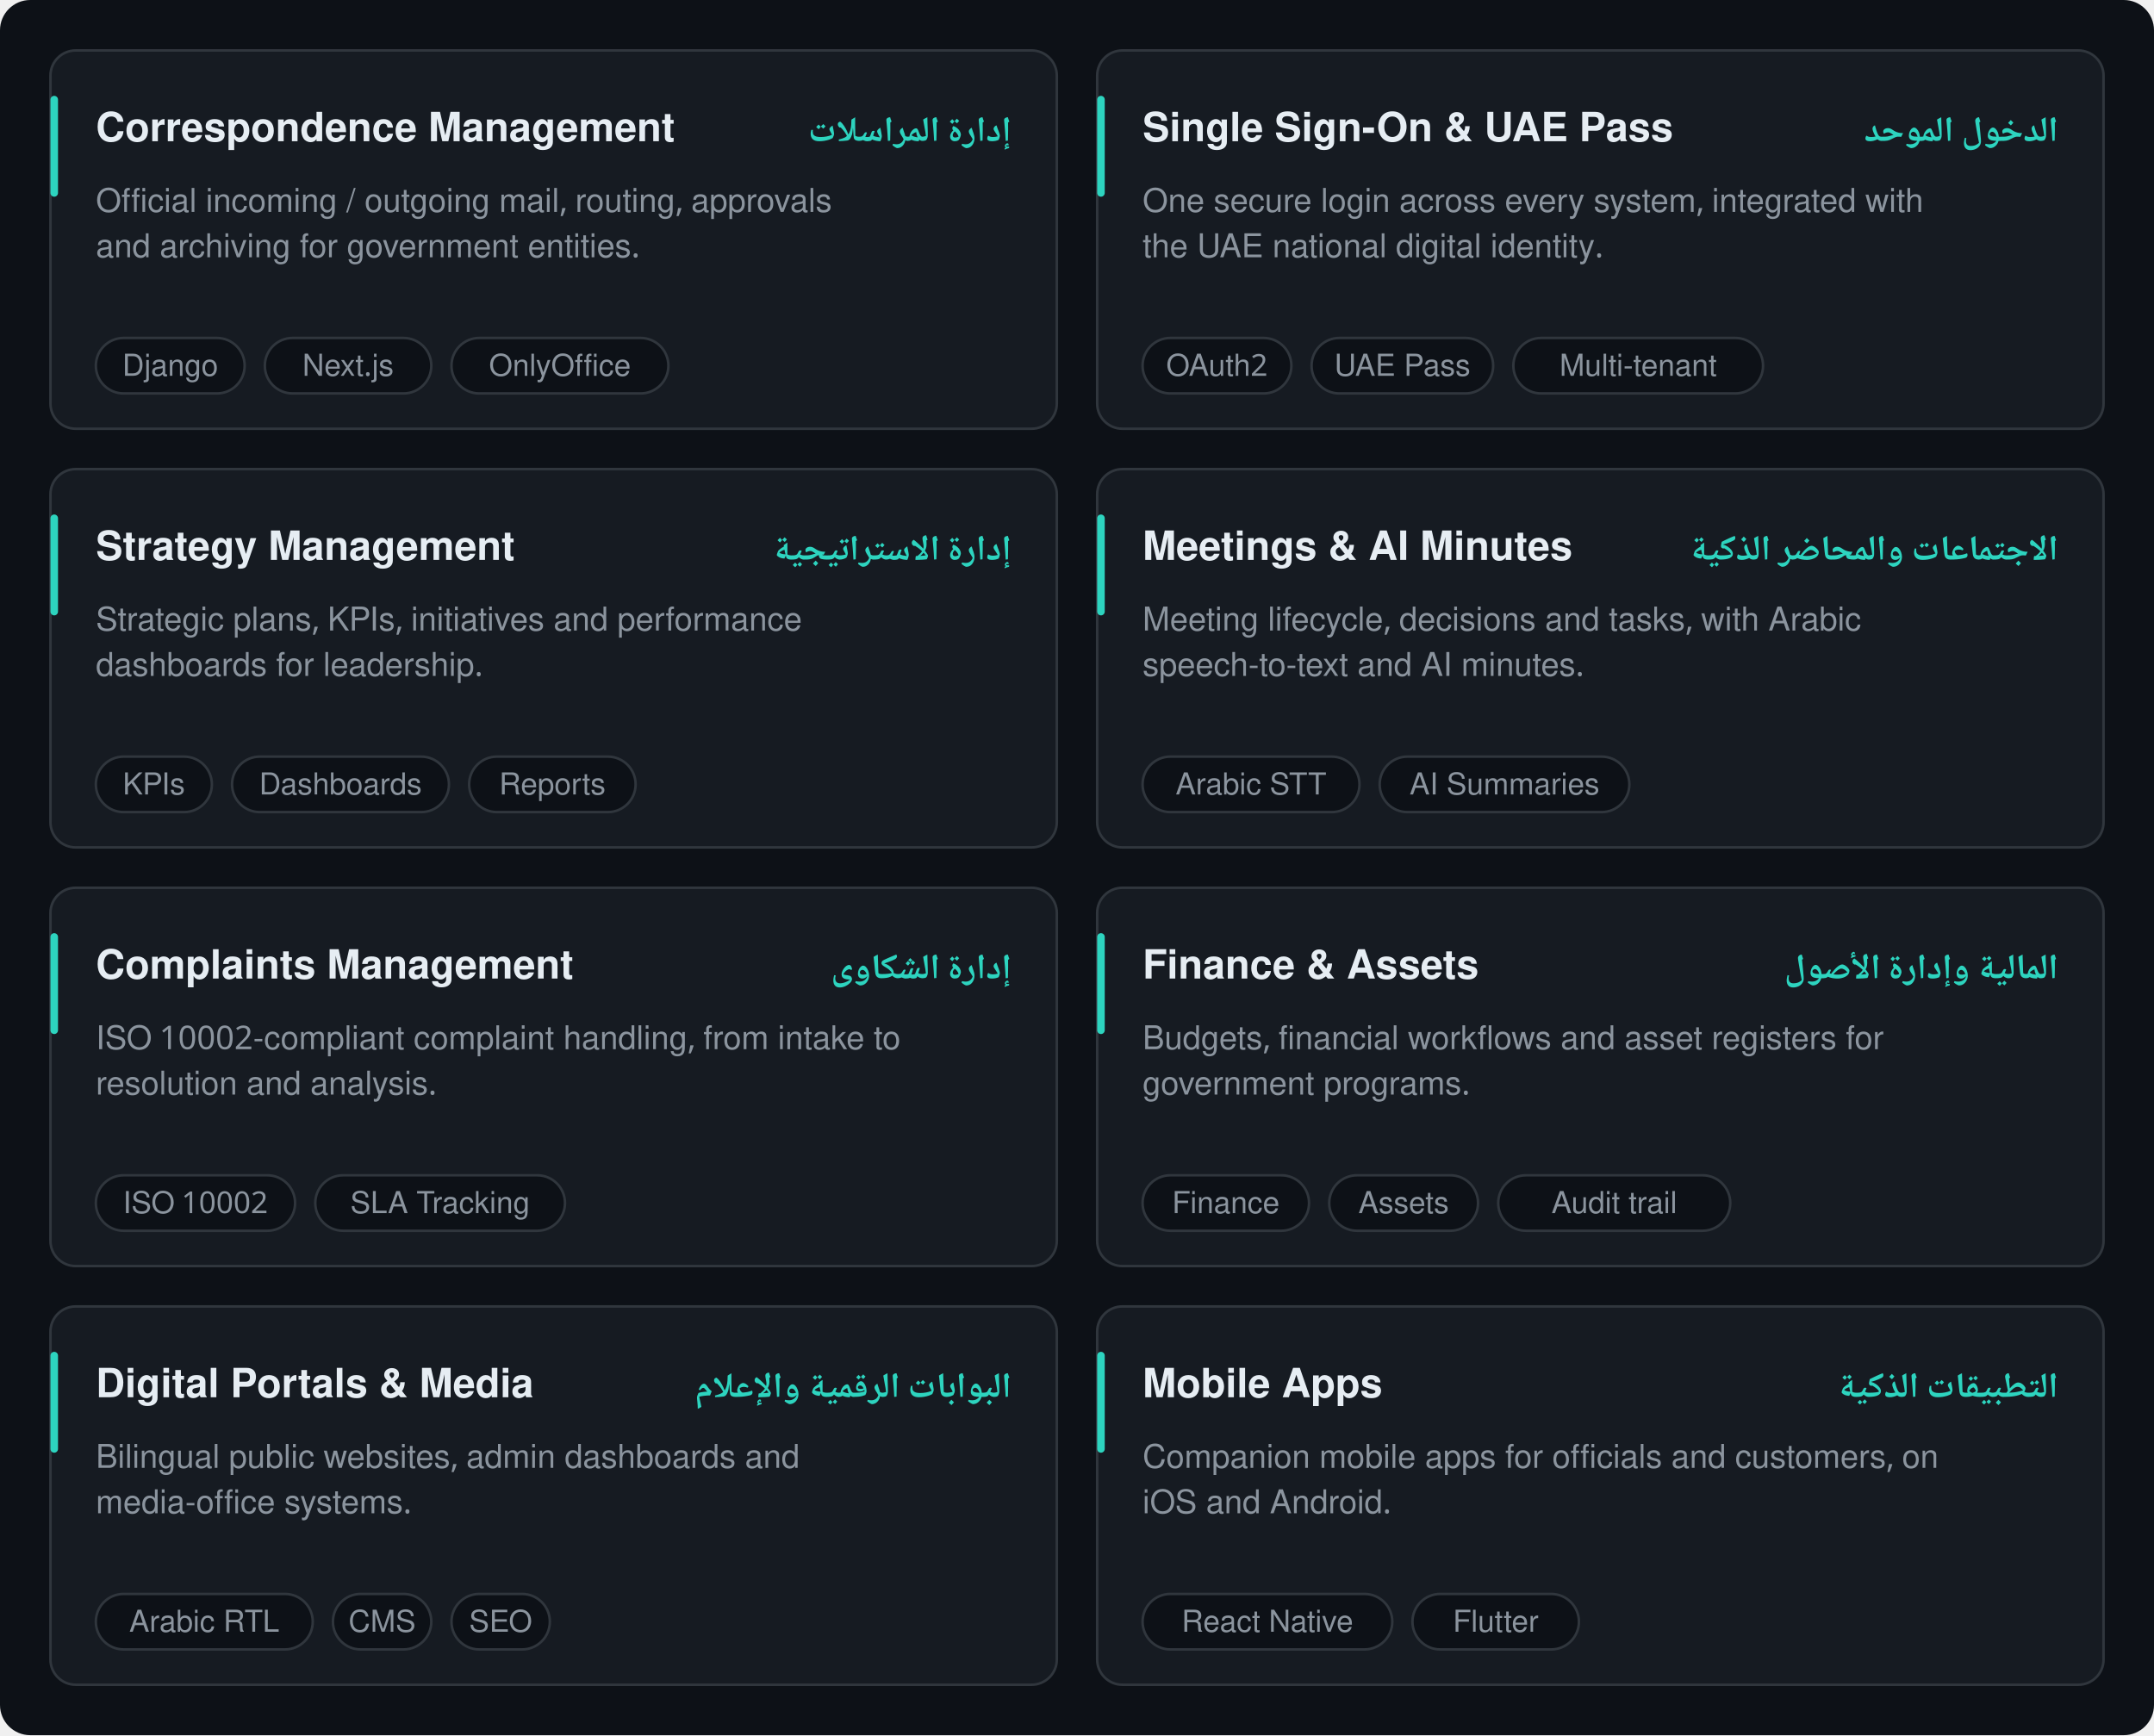
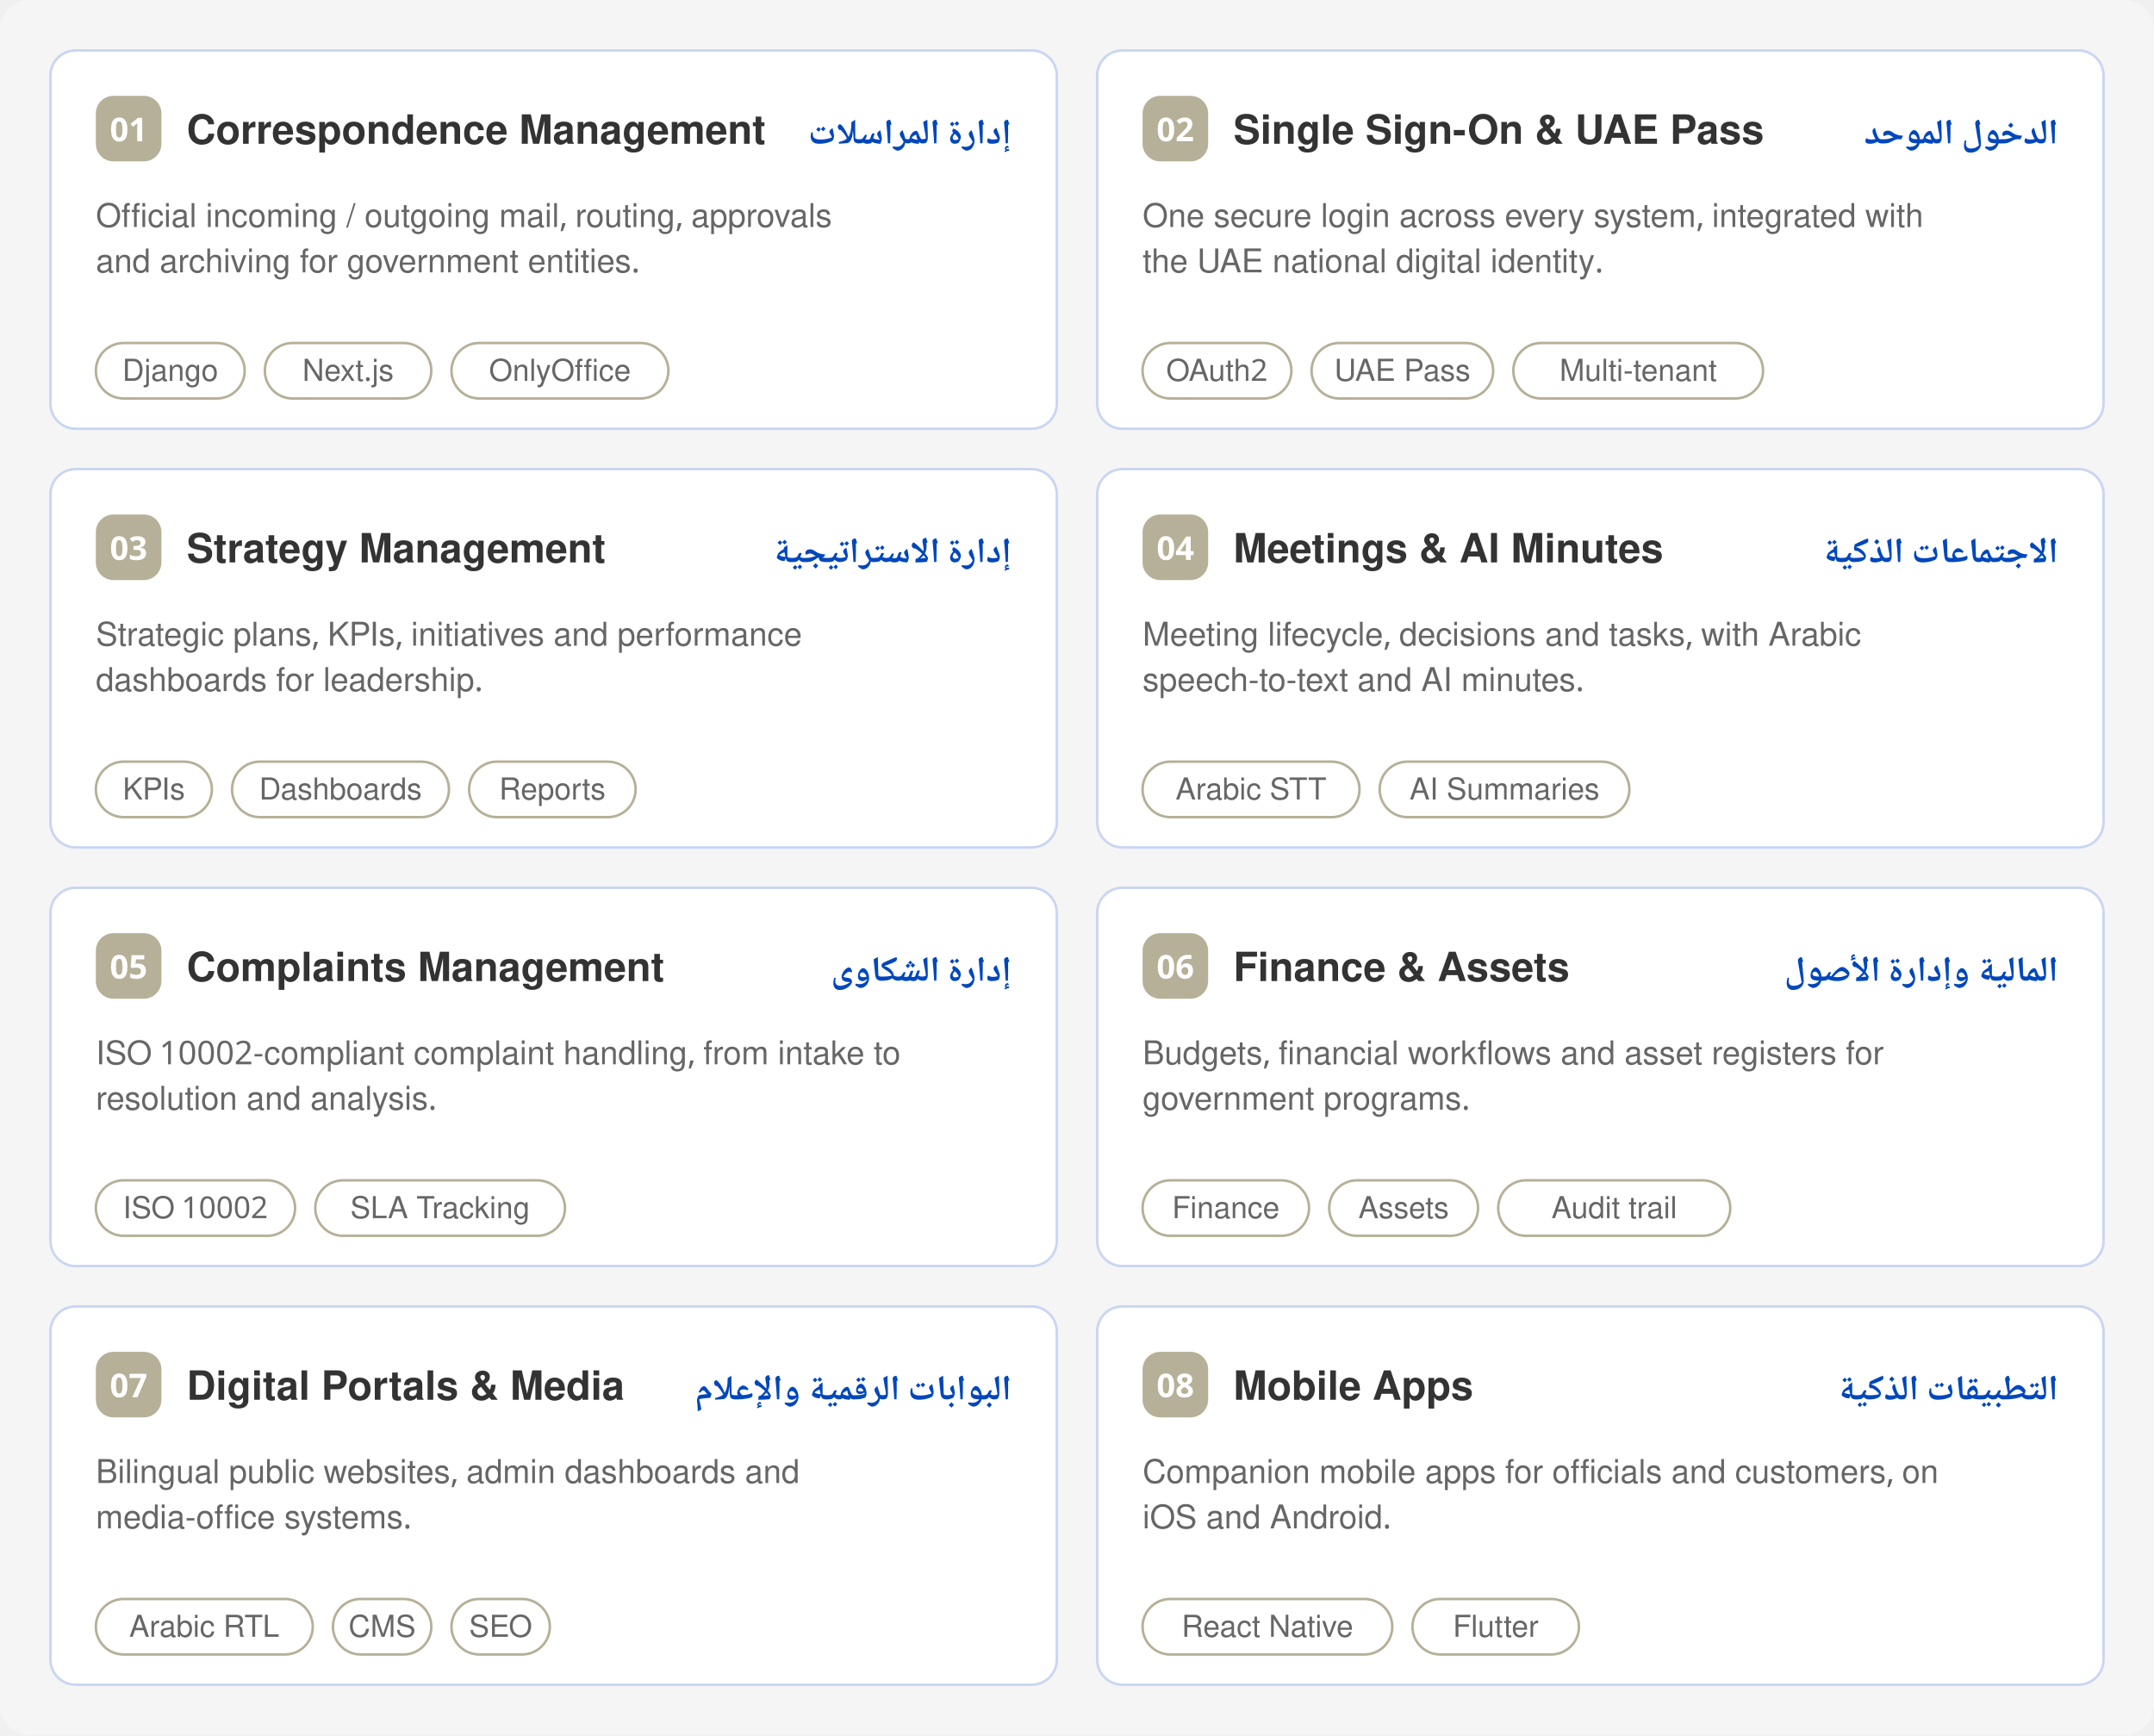
- <svg xmlns="http://www.w3.org/2000/svg" width="854" height="688" viewBox="0 0 854 688" font-family="-apple-system,BlinkMacSystemFont,'Segoe UI','Geeza Pro','Noto Naskh Arabic',Tahoma,Helvetica,Arial,sans-serif">
-   <defs>
-     <linearGradient id="g" x1="0" y1="0" x2="1" y2="1">
-       <stop offset="0" stop-color="#042f2e" />
-       <stop offset=".55" stop-color="#0f3d45" />
-       <stop offset="1" stop-color="#0e7490" />
-     </linearGradient>
-   </defs>
-   <rect width="854" height="688" rx="12" fill="#0d1117" />
-   <rect x="20" y="20" width="399" height="150" rx="10" fill="#161b22" stroke="#30363d" />
-   <rect x="20" y="38" width="3" height="40" rx="1.5" fill="#2dd4bf" />
-   <text x="38" y="56" font-size="16" font-weight="700" fill="#e6edf3">Correspondence Management</text>
-   <text x="401" y="56" text-anchor="end" font-size="14" font-weight="600" fill="#2dd4bf">إدارة المراسلات</text>
-   <text x="38" y="84" font-size="13" fill="#8b949e">Official incoming / outgoing mail, routing, approvals</text>
-   <text x="38" y="102" font-size="13" fill="#8b949e">and archiving for government entities.</text>
-   <rect x="38" y="134" width="59" height="22" rx="11" fill="#0d1117" stroke="#30363d" />
-   <text x="67.5" y="149" text-anchor="middle" font-size="12" fill="#8b949e">Django</text>
-   <rect x="105" y="134" width="66" height="22" rx="11" fill="#0d1117" stroke="#30363d" />
-   <text x="138.0" y="149" text-anchor="middle" font-size="12" fill="#8b949e">Next.js</text>
-   <rect x="179" y="134" width="86" height="22" rx="11" fill="#0d1117" stroke="#30363d" />
-   <text x="222.0" y="149" text-anchor="middle" font-size="12" fill="#8b949e">OnlyOffice</text>
-   <rect x="435" y="20" width="399" height="150" rx="10" fill="#161b22" stroke="#30363d" />
-   <rect x="435" y="38" width="3" height="40" rx="1.5" fill="#2dd4bf" />
-   <text x="453" y="56" font-size="16" font-weight="700" fill="#e6edf3">Single Sign-On &amp; UAE Pass</text>
-   <text x="816" y="56" text-anchor="end" font-size="14" font-weight="600" fill="#2dd4bf">الدخول الموحد</text>
-   <text x="453" y="84" font-size="13" fill="#8b949e">One secure login across every system, integrated with</text>
-   <text x="453" y="102" font-size="13" fill="#8b949e">the UAE national digital identity.</text>
-   <rect x="453" y="134" width="59" height="22" rx="11" fill="#0d1117" stroke="#30363d" />
-   <text x="482.5" y="149" text-anchor="middle" font-size="12" fill="#8b949e">OAuth2</text>
-   <rect x="520" y="134" width="72" height="22" rx="11" fill="#0d1117" stroke="#30363d" />
-   <text x="556.0" y="149" text-anchor="middle" font-size="12" fill="#8b949e">UAE Pass</text>
-   <rect x="600" y="134" width="99" height="22" rx="11" fill="#0d1117" stroke="#30363d" />
-   <text x="649.5" y="149" text-anchor="middle" font-size="12" fill="#8b949e">Multi-tenant</text>
-   <rect x="20" y="186" width="399" height="150" rx="10" fill="#161b22" stroke="#30363d" />
-   <rect x="20" y="204" width="3" height="40" rx="1.5" fill="#2dd4bf" />
-   <text x="38" y="222" font-size="16" font-weight="700" fill="#e6edf3">Strategy Management</text>
-   <text x="401" y="222" text-anchor="end" font-size="14" font-weight="600" fill="#2dd4bf">إدارة الاستراتيجية</text>
-   <text x="38" y="250" font-size="13" fill="#8b949e">Strategic plans, KPIs, initiatives and performance</text>
-   <text x="38" y="268" font-size="13" fill="#8b949e">dashboards for leadership.</text>
-   <rect x="38" y="300" width="46" height="22" rx="11" fill="#0d1117" stroke="#30363d" />
-   <text x="61.0" y="315" text-anchor="middle" font-size="12" fill="#8b949e">KPIs</text>
-   <rect x="92" y="300" width="86" height="22" rx="11" fill="#0d1117" stroke="#30363d" />
-   <text x="135.0" y="315" text-anchor="middle" font-size="12" fill="#8b949e">Dashboards</text>
-   <rect x="186" y="300" width="66" height="22" rx="11" fill="#0d1117" stroke="#30363d" />
-   <text x="219.0" y="315" text-anchor="middle" font-size="12" fill="#8b949e">Reports</text>
-   <rect x="435" y="186" width="399" height="150" rx="10" fill="#161b22" stroke="#30363d" />
-   <rect x="435" y="204" width="3" height="40" rx="1.5" fill="#2dd4bf" />
-   <text x="453" y="222" font-size="16" font-weight="700" fill="#e6edf3">Meetings &amp; AI Minutes</text>
-   <text x="816" y="222" text-anchor="end" font-size="14" font-weight="600" fill="#2dd4bf">الاجتماعات والمحاضر الذكية</text>
-   <text x="453" y="250" font-size="13" fill="#8b949e">Meeting lifecycle, decisions and tasks, with Arabic</text>
-   <text x="453" y="268" font-size="13" fill="#8b949e">speech-to-text and AI minutes.</text>
-   <rect x="453" y="300" width="86" height="22" rx="11" fill="#0d1117" stroke="#30363d" />
-   <text x="496.0" y="315" text-anchor="middle" font-size="12" fill="#8b949e">Arabic STT</text>
-   <rect x="547" y="300" width="99" height="22" rx="11" fill="#0d1117" stroke="#30363d" />
-   <text x="596.5" y="315" text-anchor="middle" font-size="12" fill="#8b949e">AI Summaries</text>
-   <rect x="20" y="352" width="399" height="150" rx="10" fill="#161b22" stroke="#30363d" />
-   <rect x="20" y="370" width="3" height="40" rx="1.5" fill="#2dd4bf" />
-   <text x="38" y="388" font-size="16" font-weight="700" fill="#e6edf3">Complaints Management</text>
-   <text x="401" y="388" text-anchor="end" font-size="14" font-weight="600" fill="#2dd4bf">إدارة الشكاوى</text>
-   <text x="38" y="416" font-size="13" fill="#8b949e">ISO 10002-compliant complaint handling, from intake to</text>
-   <text x="38" y="434" font-size="13" fill="#8b949e">resolution and analysis.</text>
-   <rect x="38" y="466" width="79" height="22" rx="11" fill="#0d1117" stroke="#30363d" />
-   <text x="77.5" y="481" text-anchor="middle" font-size="12" fill="#8b949e">ISO 10002</text>
-   <rect x="125" y="466" width="99" height="22" rx="11" fill="#0d1117" stroke="#30363d" />
-   <text x="174.5" y="481" text-anchor="middle" font-size="12" fill="#8b949e">SLA Tracking</text>
-   <rect x="435" y="352" width="399" height="150" rx="10" fill="#161b22" stroke="#30363d" />
-   <rect x="435" y="370" width="3" height="40" rx="1.5" fill="#2dd4bf" />
-   <text x="453" y="388" font-size="16" font-weight="700" fill="#e6edf3">Finance &amp; Assets</text>
-   <text x="816" y="388" text-anchor="end" font-size="14" font-weight="600" fill="#2dd4bf">المالية وإدارة الأصول</text>
-   <text x="453" y="416" font-size="13" fill="#8b949e">Budgets, financial workflows and asset registers for</text>
-   <text x="453" y="434" font-size="13" fill="#8b949e">government programs.</text>
-   <rect x="453" y="466" width="66" height="22" rx="11" fill="#0d1117" stroke="#30363d" />
-   <text x="486.0" y="481" text-anchor="middle" font-size="12" fill="#8b949e">Finance</text>
-   <rect x="527" y="466" width="59" height="22" rx="11" fill="#0d1117" stroke="#30363d" />
-   <text x="556.5" y="481" text-anchor="middle" font-size="12" fill="#8b949e">Assets</text>
-   <rect x="594" y="466" width="92" height="22" rx="11" fill="#0d1117" stroke="#30363d" />
-   <text x="640.0" y="481" text-anchor="middle" font-size="12" fill="#8b949e">Audit trail</text>
-   <rect x="20" y="518" width="399" height="150" rx="10" fill="#161b22" stroke="#30363d" />
-   <rect x="20" y="536" width="3" height="40" rx="1.5" fill="#2dd4bf" />
-   <text x="38" y="554" font-size="16" font-weight="700" fill="#e6edf3">Digital Portals &amp; Media</text>
-   <text x="401" y="554" text-anchor="end" font-size="14" font-weight="600" fill="#2dd4bf">البوابات الرقمية والإعلام</text>
-   <text x="38" y="582" font-size="13" fill="#8b949e">Bilingual public websites, admin dashboards and</text>
-   <text x="38" y="600" font-size="13" fill="#8b949e">media-office systems.</text>
-   <rect x="38" y="632" width="86" height="22" rx="11" fill="#0d1117" stroke="#30363d" />
-   <text x="81.0" y="647" text-anchor="middle" font-size="12" fill="#8b949e">Arabic RTL</text>
-   <rect x="132" y="632" width="39" height="22" rx="11" fill="#0d1117" stroke="#30363d" />
-   <text x="151.5" y="647" text-anchor="middle" font-size="12" fill="#8b949e">CMS</text>
-   <rect x="179" y="632" width="39" height="22" rx="11" fill="#0d1117" stroke="#30363d" />
-   <text x="198.5" y="647" text-anchor="middle" font-size="12" fill="#8b949e">SEO</text>
-   <rect x="435" y="518" width="399" height="150" rx="10" fill="#161b22" stroke="#30363d" />
-   <rect x="435" y="536" width="3" height="40" rx="1.5" fill="#2dd4bf" />
-   <text x="453" y="554" font-size="16" font-weight="700" fill="#e6edf3">Mobile Apps</text>
-   <text x="816" y="554" text-anchor="end" font-size="14" font-weight="600" fill="#2dd4bf">التطبيقات الذكية</text>
-   <text x="453" y="582" font-size="13" fill="#8b949e">Companion mobile apps for officials and customers, on</text>
-   <text x="453" y="600" font-size="13" fill="#8b949e">iOS and Android.</text>
-   <rect x="453" y="632" width="99" height="22" rx="11" fill="#0d1117" stroke="#30363d" />
-   <text x="502.5" y="647" text-anchor="middle" font-size="12" fill="#8b949e">React Native</text>
-   <rect x="560" y="632" width="66" height="22" rx="11" fill="#0d1117" stroke="#30363d" />
-   <text x="593.0" y="647" text-anchor="middle" font-size="12" fill="#8b949e">Flutter</text>
+ <svg xmlns="http://www.w3.org/2000/svg" width="854" height="688" viewBox="0 0 854 688" font-family="'JF Flat','Adaa',-apple-system,BlinkMacSystemFont,'Segoe UI','Geeza Pro','Noto Naskh Arabic',Tahoma,Helvetica,Arial,sans-serif">
+   <rect width="854" height="688" rx="12" fill="#f5f5f5" />
+   <rect x="20" y="20" width="399" height="150" rx="10" fill="#ffffff" stroke="#c9d6f2" />
+   <rect x="38" y="38" width="26" height="26" rx="7" fill="#B6B098" />
+   <text x="51" y="56" text-anchor="middle" font-size="13" font-weight="700" fill="#ffffff">01</text>
+   <text x="74" y="57" font-size="16" font-weight="700" fill="#333333">Correspondence Management</text>
+   <text x="401" y="57" text-anchor="end" font-size="14" font-weight="600" fill="#0047BB">إدارة المراسلات</text>
+   <text x="38" y="90" font-size="13" fill="#666666">Official incoming / outgoing mail, routing, approvals</text>
+   <text x="38" y="108" font-size="13" fill="#666666">and archiving for government entities.</text>
+   <rect x="38" y="136" width="59" height="22" rx="11" fill="#ffffff" stroke="#B6B098" />
+   <text x="67.5" y="151" text-anchor="middle" font-size="12" fill="#666666">Django</text>
+   <rect x="105" y="136" width="66" height="22" rx="11" fill="#ffffff" stroke="#B6B098" />
+   <text x="138.0" y="151" text-anchor="middle" font-size="12" fill="#666666">Next.js</text>
+   <rect x="179" y="136" width="86" height="22" rx="11" fill="#ffffff" stroke="#B6B098" />
+   <text x="222.0" y="151" text-anchor="middle" font-size="12" fill="#666666">OnlyOffice</text>
+   <rect x="435" y="20" width="399" height="150" rx="10" fill="#ffffff" stroke="#c9d6f2" />
+   <rect x="453" y="38" width="26" height="26" rx="7" fill="#B6B098" />
+   <text x="466" y="56" text-anchor="middle" font-size="13" font-weight="700" fill="#ffffff">02</text>
+   <text x="489" y="57" font-size="16" font-weight="700" fill="#333333">Single Sign-On &amp; UAE Pass</text>
+   <text x="816" y="57" text-anchor="end" font-size="14" font-weight="600" fill="#0047BB">الدخول الموحد</text>
+   <text x="453" y="90" font-size="13" fill="#666666">One secure login across every system, integrated with</text>
+   <text x="453" y="108" font-size="13" fill="#666666">the UAE national digital identity.</text>
+   <rect x="453" y="136" width="59" height="22" rx="11" fill="#ffffff" stroke="#B6B098" />
+   <text x="482.5" y="151" text-anchor="middle" font-size="12" fill="#666666">OAuth2</text>
+   <rect x="520" y="136" width="72" height="22" rx="11" fill="#ffffff" stroke="#B6B098" />
+   <text x="556.0" y="151" text-anchor="middle" font-size="12" fill="#666666">UAE Pass</text>
+   <rect x="600" y="136" width="99" height="22" rx="11" fill="#ffffff" stroke="#B6B098" />
+   <text x="649.5" y="151" text-anchor="middle" font-size="12" fill="#666666">Multi-tenant</text>
+   <rect x="20" y="186" width="399" height="150" rx="10" fill="#ffffff" stroke="#c9d6f2" />
+   <rect x="38" y="204" width="26" height="26" rx="7" fill="#B6B098" />
+   <text x="51" y="222" text-anchor="middle" font-size="13" font-weight="700" fill="#ffffff">03</text>
+   <text x="74" y="223" font-size="16" font-weight="700" fill="#333333">Strategy Management</text>
+   <text x="401" y="223" text-anchor="end" font-size="14" font-weight="600" fill="#0047BB">إدارة الاستراتيجية</text>
+   <text x="38" y="256" font-size="13" fill="#666666">Strategic plans, KPIs, initiatives and performance</text>
+   <text x="38" y="274" font-size="13" fill="#666666">dashboards for leadership.</text>
+   <rect x="38" y="302" width="46" height="22" rx="11" fill="#ffffff" stroke="#B6B098" />
+   <text x="61.0" y="317" text-anchor="middle" font-size="12" fill="#666666">KPIs</text>
+   <rect x="92" y="302" width="86" height="22" rx="11" fill="#ffffff" stroke="#B6B098" />
+   <text x="135.0" y="317" text-anchor="middle" font-size="12" fill="#666666">Dashboards</text>
+   <rect x="186" y="302" width="66" height="22" rx="11" fill="#ffffff" stroke="#B6B098" />
+   <text x="219.0" y="317" text-anchor="middle" font-size="12" fill="#666666">Reports</text>
+   <rect x="435" y="186" width="399" height="150" rx="10" fill="#ffffff" stroke="#c9d6f2" />
+   <rect x="453" y="204" width="26" height="26" rx="7" fill="#B6B098" />
+   <text x="466" y="222" text-anchor="middle" font-size="13" font-weight="700" fill="#ffffff">04</text>
+   <text x="489" y="223" font-size="16" font-weight="700" fill="#333333">Meetings &amp; AI Minutes</text>
+   <text x="816" y="223" text-anchor="end" font-size="14" font-weight="600" fill="#0047BB">الاجتماعات الذكية</text>
+   <text x="453" y="256" font-size="13" fill="#666666">Meeting lifecycle, decisions and tasks, with Arabic</text>
+   <text x="453" y="274" font-size="13" fill="#666666">speech-to-text and AI minutes.</text>
+   <rect x="453" y="302" width="86" height="22" rx="11" fill="#ffffff" stroke="#B6B098" />
+   <text x="496.0" y="317" text-anchor="middle" font-size="12" fill="#666666">Arabic STT</text>
+   <rect x="547" y="302" width="99" height="22" rx="11" fill="#ffffff" stroke="#B6B098" />
+   <text x="596.5" y="317" text-anchor="middle" font-size="12" fill="#666666">AI Summaries</text>
+   <rect x="20" y="352" width="399" height="150" rx="10" fill="#ffffff" stroke="#c9d6f2" />
+   <rect x="38" y="370" width="26" height="26" rx="7" fill="#B6B098" />
+   <text x="51" y="388" text-anchor="middle" font-size="13" font-weight="700" fill="#ffffff">05</text>
+   <text x="74" y="389" font-size="16" font-weight="700" fill="#333333">Complaints Management</text>
+   <text x="401" y="389" text-anchor="end" font-size="14" font-weight="600" fill="#0047BB">إدارة الشكاوى</text>
+   <text x="38" y="422" font-size="13" fill="#666666">ISO 10002-compliant complaint handling, from intake to</text>
+   <text x="38" y="440" font-size="13" fill="#666666">resolution and analysis.</text>
+   <rect x="38" y="468" width="79" height="22" rx="11" fill="#ffffff" stroke="#B6B098" />
+   <text x="77.5" y="483" text-anchor="middle" font-size="12" fill="#666666">ISO 10002</text>
+   <rect x="125" y="468" width="99" height="22" rx="11" fill="#ffffff" stroke="#B6B098" />
+   <text x="174.5" y="483" text-anchor="middle" font-size="12" fill="#666666">SLA Tracking</text>
+   <rect x="435" y="352" width="399" height="150" rx="10" fill="#ffffff" stroke="#c9d6f2" />
+   <rect x="453" y="370" width="26" height="26" rx="7" fill="#B6B098" />
+   <text x="466" y="388" text-anchor="middle" font-size="13" font-weight="700" fill="#ffffff">06</text>
+   <text x="489" y="389" font-size="16" font-weight="700" fill="#333333">Finance &amp; Assets</text>
+   <text x="816" y="389" text-anchor="end" font-size="14" font-weight="600" fill="#0047BB">المالية وإدارة الأصول</text>
+   <text x="453" y="422" font-size="13" fill="#666666">Budgets, financial workflows and asset registers for</text>
+   <text x="453" y="440" font-size="13" fill="#666666">government programs.</text>
+   <rect x="453" y="468" width="66" height="22" rx="11" fill="#ffffff" stroke="#B6B098" />
+   <text x="486.0" y="483" text-anchor="middle" font-size="12" fill="#666666">Finance</text>
+   <rect x="527" y="468" width="59" height="22" rx="11" fill="#ffffff" stroke="#B6B098" />
+   <text x="556.5" y="483" text-anchor="middle" font-size="12" fill="#666666">Assets</text>
+   <rect x="594" y="468" width="92" height="22" rx="11" fill="#ffffff" stroke="#B6B098" />
+   <text x="640.0" y="483" text-anchor="middle" font-size="12" fill="#666666">Audit trail</text>
+   <rect x="20" y="518" width="399" height="150" rx="10" fill="#ffffff" stroke="#c9d6f2" />
+   <rect x="38" y="536" width="26" height="26" rx="7" fill="#B6B098" />
+   <text x="51" y="554" text-anchor="middle" font-size="13" font-weight="700" fill="#ffffff">07</text>
+   <text x="74" y="555" font-size="16" font-weight="700" fill="#333333">Digital Portals &amp; Media</text>
+   <text x="401" y="555" text-anchor="end" font-size="14" font-weight="600" fill="#0047BB">البوابات الرقمية والإعلام</text>
+   <text x="38" y="588" font-size="13" fill="#666666">Bilingual public websites, admin dashboards and</text>
+   <text x="38" y="606" font-size="13" fill="#666666">media-office systems.</text>
+   <rect x="38" y="634" width="86" height="22" rx="11" fill="#ffffff" stroke="#B6B098" />
+   <text x="81.0" y="649" text-anchor="middle" font-size="12" fill="#666666">Arabic RTL</text>
+   <rect x="132" y="634" width="39" height="22" rx="11" fill="#ffffff" stroke="#B6B098" />
+   <text x="151.5" y="649" text-anchor="middle" font-size="12" fill="#666666">CMS</text>
+   <rect x="179" y="634" width="39" height="22" rx="11" fill="#ffffff" stroke="#B6B098" />
+   <text x="198.5" y="649" text-anchor="middle" font-size="12" fill="#666666">SEO</text>
+   <rect x="435" y="518" width="399" height="150" rx="10" fill="#ffffff" stroke="#c9d6f2" />
+   <rect x="453" y="536" width="26" height="26" rx="7" fill="#B6B098" />
+   <text x="466" y="554" text-anchor="middle" font-size="13" font-weight="700" fill="#ffffff">08</text>
+   <text x="489" y="555" font-size="16" font-weight="700" fill="#333333">Mobile Apps</text>
+   <text x="816" y="555" text-anchor="end" font-size="14" font-weight="600" fill="#0047BB">التطبيقات الذكية</text>
+   <text x="453" y="588" font-size="13" fill="#666666">Companion mobile apps for officials and customers, on</text>
+   <text x="453" y="606" font-size="13" fill="#666666">iOS and Android.</text>
+   <rect x="453" y="634" width="99" height="22" rx="11" fill="#ffffff" stroke="#B6B098" />
+   <text x="502.5" y="649" text-anchor="middle" font-size="12" fill="#666666">React Native</text>
+   <rect x="560" y="634" width="66" height="22" rx="11" fill="#ffffff" stroke="#B6B098" />
+   <text x="593.0" y="649" text-anchor="middle" font-size="12" fill="#666666">Flutter</text>
</svg>
